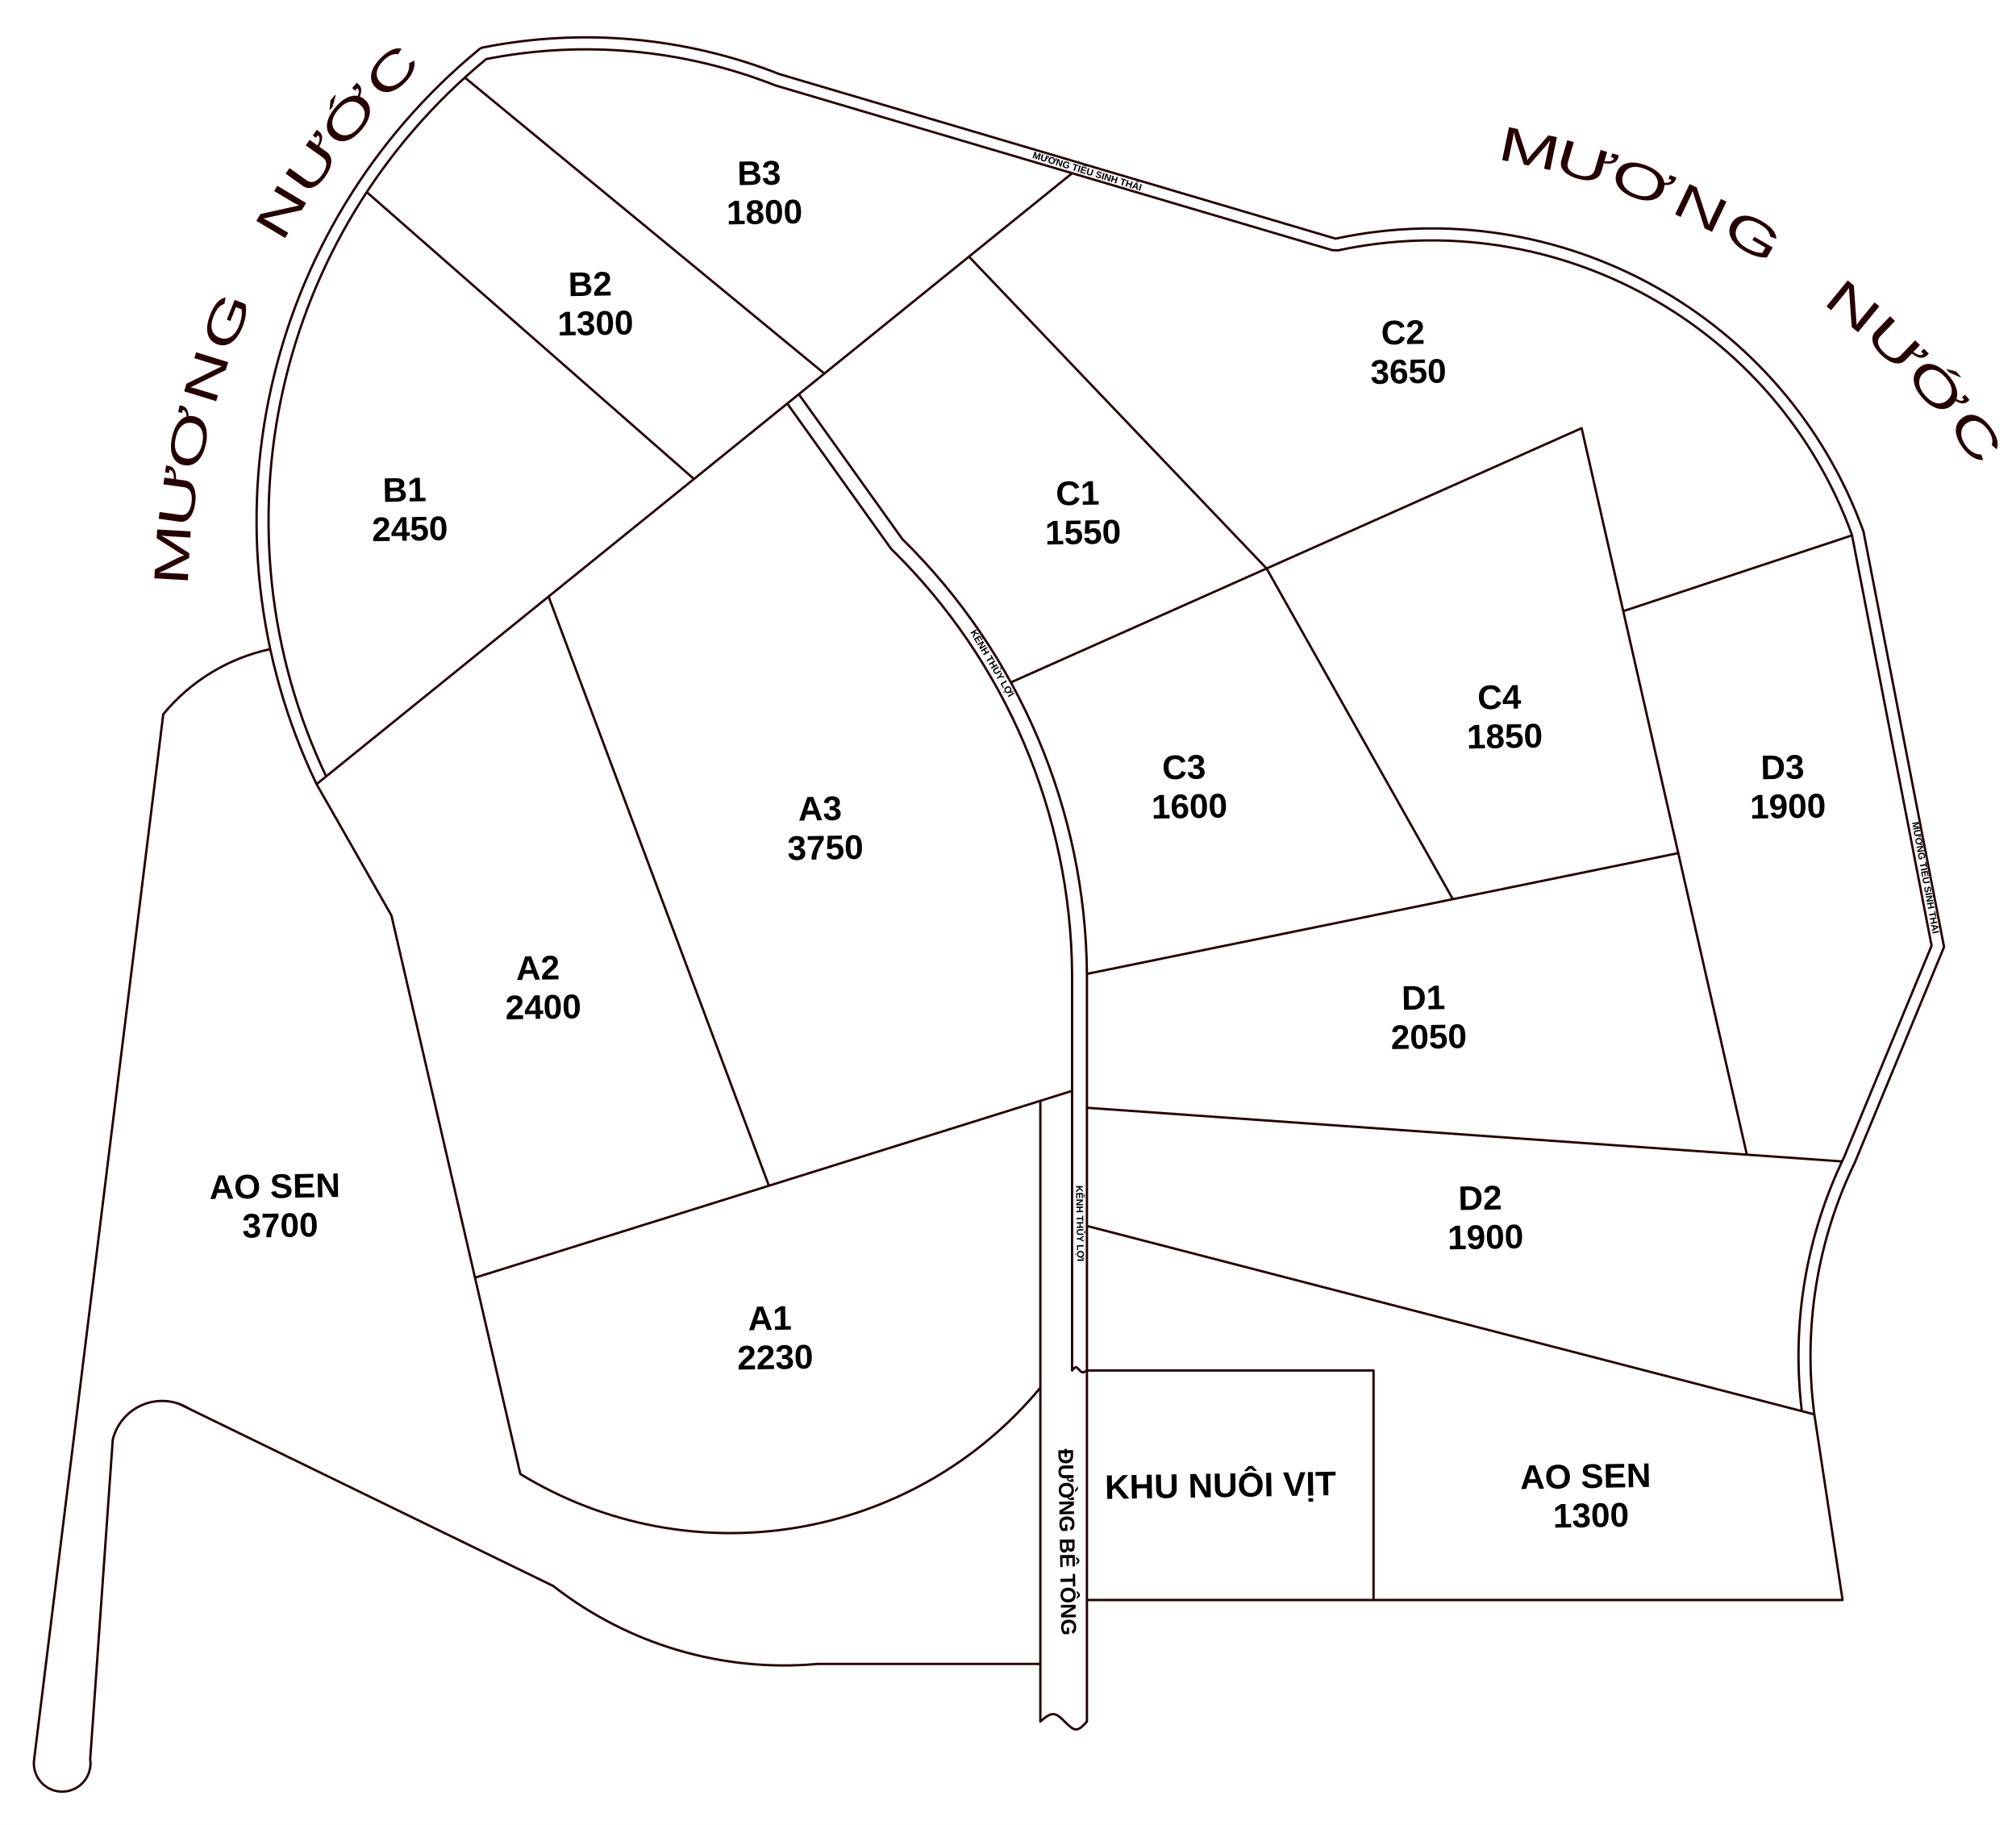
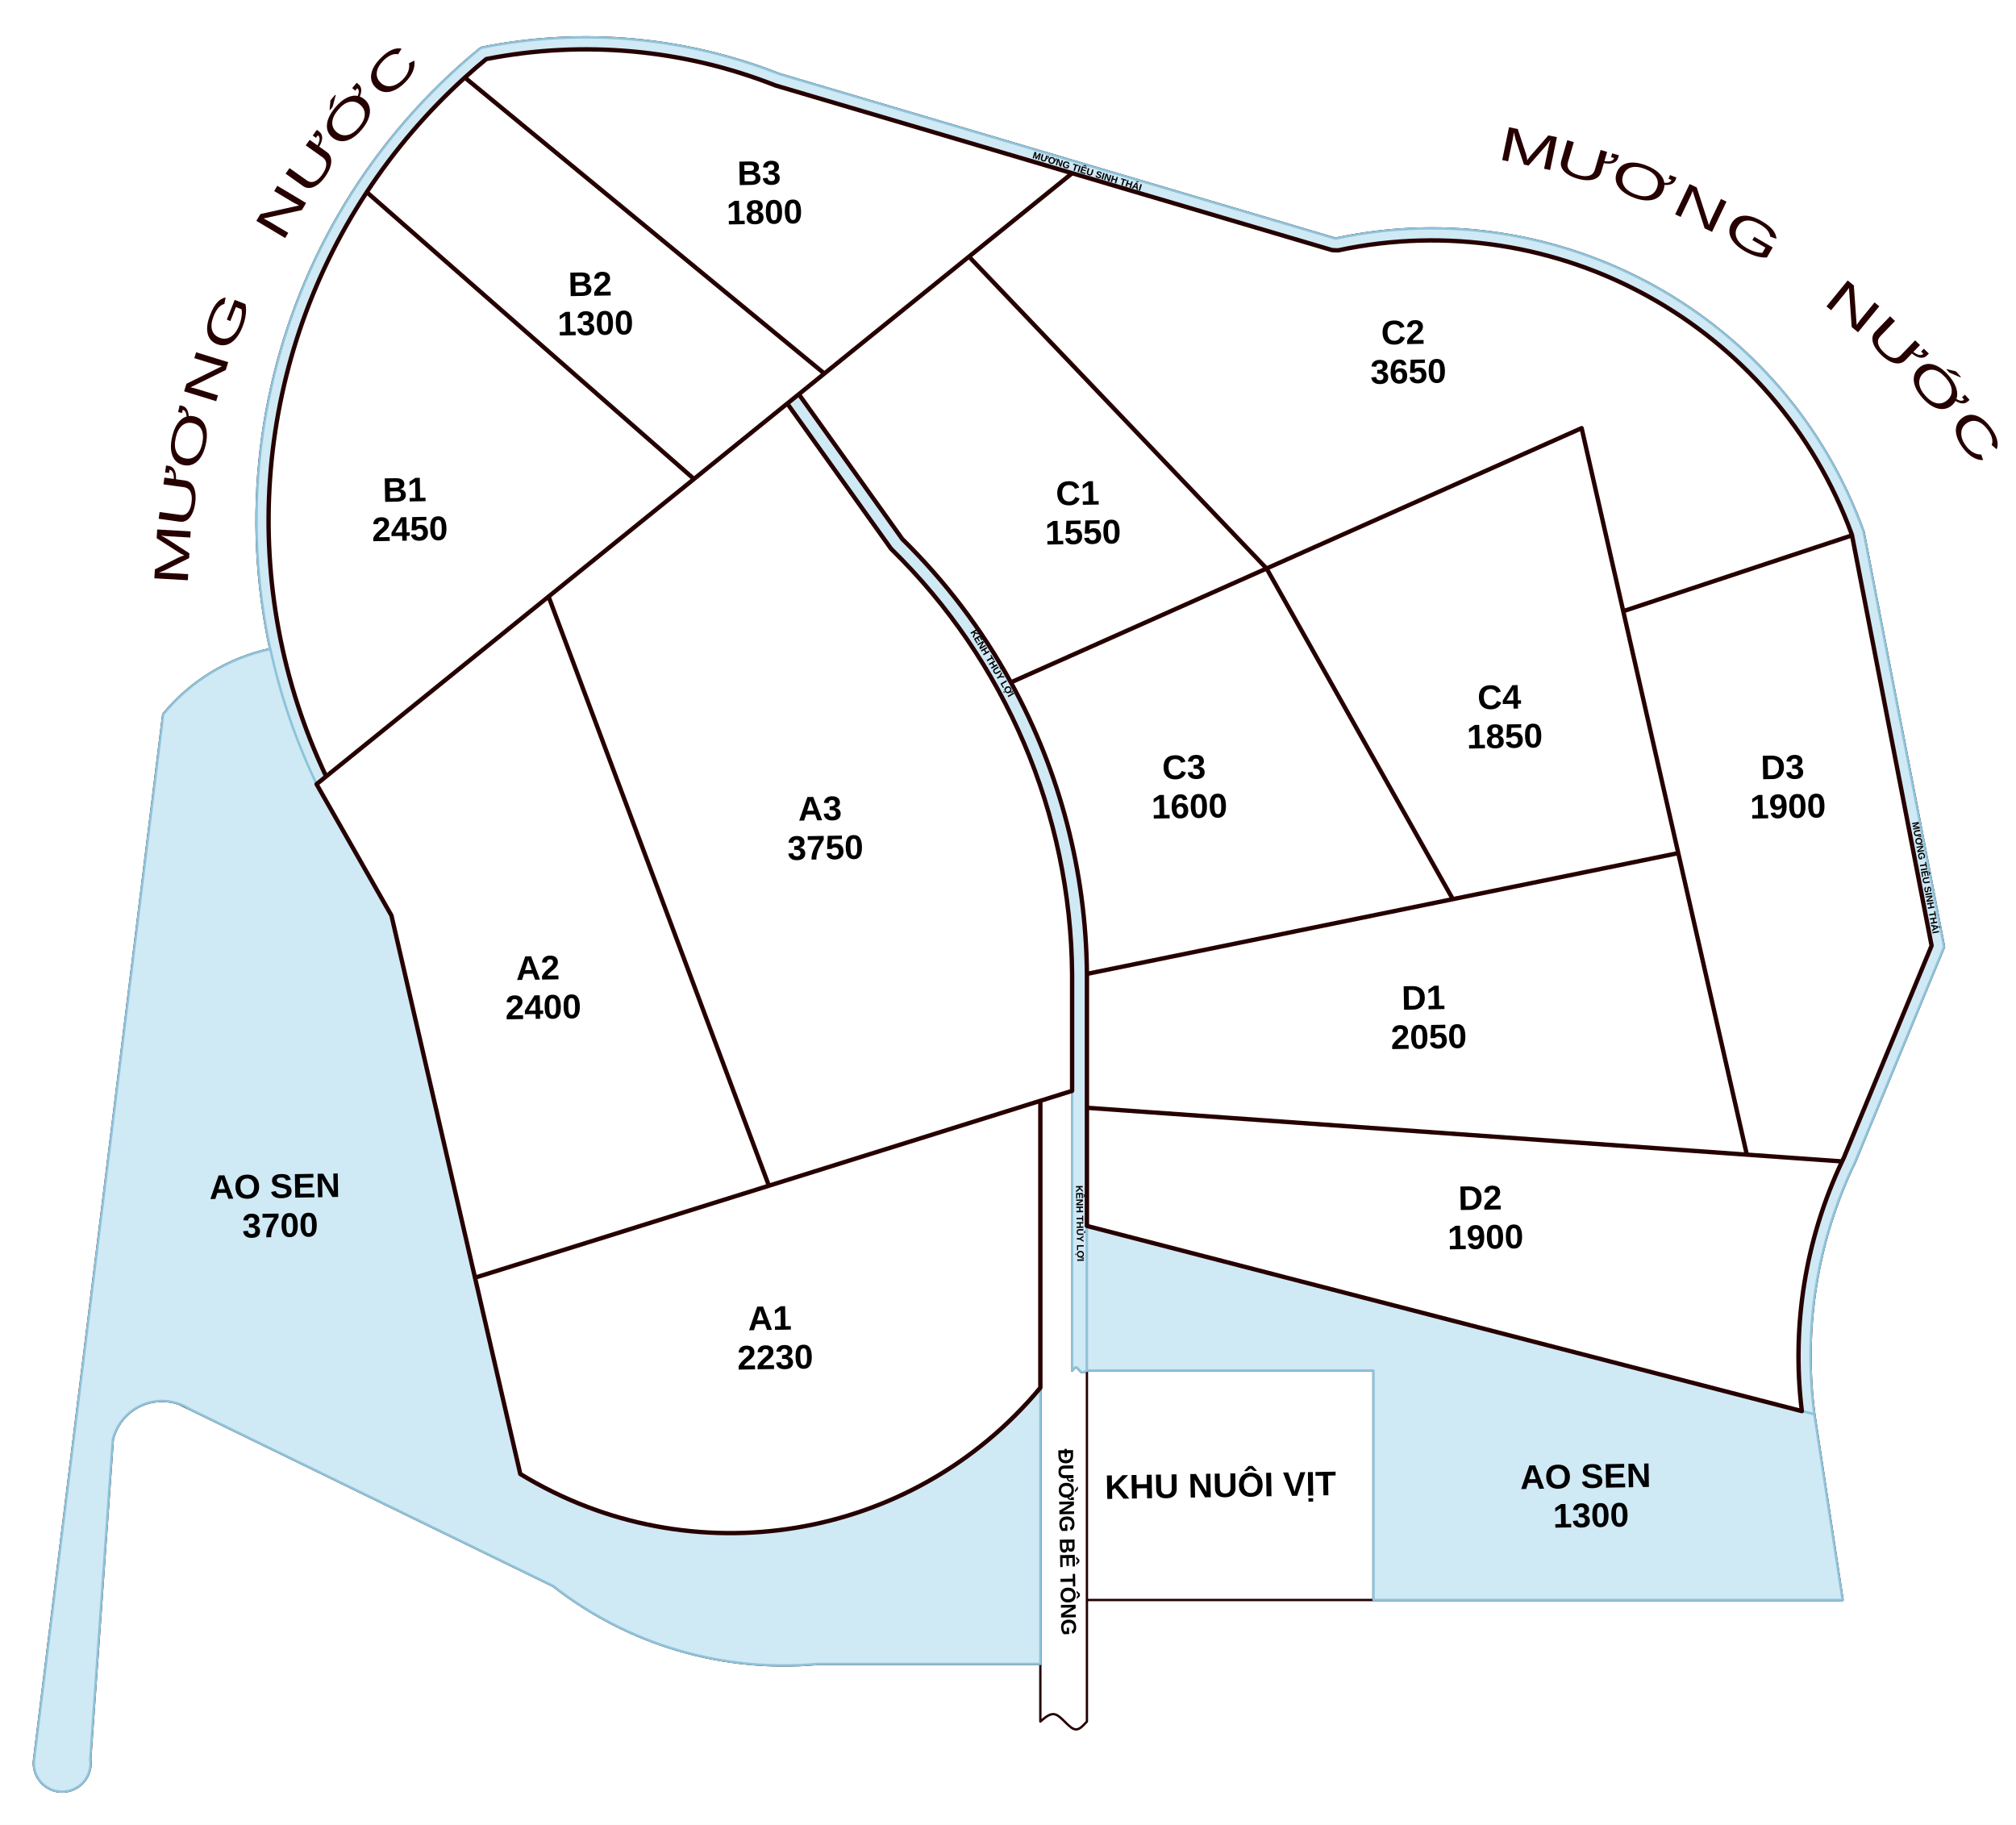
<svg xmlns="http://www.w3.org/2000/svg" viewBox="0 0 6010 5440" role="img" aria-labelledby="tl1-title">
  <rect width="6010" height="5440" fill="#fff" />
  <path fill="none" stroke="#260000" stroke-width="7" stroke-linecap="round" stroke-linejoin="round" d="     M3101.438 3325.295 L3101.438 4136.795     M1551.078 4393.887 A1201.651 1201.651 0 0 0 3101.438 4136.795     M1551.078 4393.887 L1166.949 2729.06     M1166.949 2729.06 L943.73 2337.565     M1430.871 145.129 A1817.867 1817.867 0 0 0 943.73 2337.565     M2323.576 220.925 L3230.011 489.042     M3230.011 489.042 L3981.609 711.358     M5555.384 1584.572 A1369.052 1369.052 0 0 0 3981.609 711.358     M5555.384 1584.572 L5795.523 2822.747     M5795.523 2822.747 L5529.802 3464.855     M5529.802 3464.855 A1326.102 1326.102 0 0 0 5408.788 4216.131     M3240.269 3654.473 L5408.788 4216.131     M3240.269 3654.473 L3240.269 2903.149     M3240.269 2903.149 A1837.825 1837.825 0 0 0 2690.114 1607.113     M2690.114 1607.113 L2690.114 1607.113     M2690.114 1607.113 L2381.422 1175.15     M943.73 2337.565 L3196.252 516.337     M1416.057 3808.705 L3101.438 3281.453     M3101.438 3325.295 L3101.438 3281.453     M3101.438 3325.295 L3101.438 3281.453     M2292.206 3534.612 L1635.413 1778.32     M2068.86 1427.866 L1093.471 572.758     M1385.773 231.186 L2457.585 1113.57     M3240.269 3302.218 L5491.485 3462.134     M5207.599 3441.968 L4715.079 1276.326     M4839.158 1821.907 L5521.166 1595.911     M4715.079 1276.326 L3013.603 2034.182     M3240.269 2903.149 L5003.172 2543.091     M4331.129 2680.35 L3775.904 1694.645     M3775.904 1694.645 L2888.649 765.043     M3240.269 3654.473 L3240.269 4769.494     M3240.269 4769.494 L5492.961 4769.494     M5492.961 4769.494 L5408.788 4216.131     M3101.438 4136.795 L3101.438 4960.145     M3101.438 4960.145 L2436.88 4960.145     M1649.191 4727.676 A1116.415 1116.415 0 0 0 2436.88 4960.145     M1649.191 4727.676 L533.966 4184.899     M336.158 4291.641 L268.903 5244.405     M564.097 4199.564 A151.352 151.352 0 0 0 336.158 4291.641     M101.79 5244.405 L486.696 2129.147     M805.872 1934.952 A567.242 567.242 0 0 0 486.696 2129.147     M3240.269 4085.342 L4094.701 4085.342     M4094.701 4085.342 L4094.701 4769.494     M101.79 5244.405 A84.412 84.412 0 1 0 268.903 5244.405     M2323.576 220.925 A1574.501 1574.501 0 0 0 1437.629 141.956     M1437.629 141.956 A26.443 26.443 0 0 0 1430.871 145.129     M2654.176 1632.795 L2347.012 1202.972     M3196.099 2903.517 A1793.654 1793.654 0 0 0 2659.167 1638.631     M3196.098 3654.473 L3196.098 2903.149     M3196.098 3654.473 L3196.098 4085.342     M3240.269 4769.494 L3240.269 5131.864     M3101.438 4960.145 L3101.438 5131.864     M3101.438 5131.864 C3115.046 5120.085 3128.654 5108.306 3141.909 5109.871 C3165.311 5112.633 3187.611 5156.986 3209.386 5155.256 C3219.76 5154.432 3230.015 5143.148 3240.269 5131.864     M3101.438 3281.453 L3196.098 3251.839     M2659.167 1638.631 L2654.176 1632.795     M1449.57 176.035 A1782.117 1782.117 0 0 0 972.317 2314.452     M2310.473 254.188 A1538.75 1538.75 0 0 0 1449.57 176.035     M2313.435 255.208 L3219.871 523.324     M3219.871 523.324 L3971.468 745.64     M5520.821 1594.13 L5758.381 2819.005     M5497.622 3449.282 A1361.853 1361.853 0 0 0 5371.53 4206.481     M5758.381 2819.005 L5496.769 3451.185     M5520.821 1594.13 A1333.302 1333.302 0 0 0 3989.085 746.318     M3971.468 745.64 L3989.085 746.318     M3196.098 4085.342 C3199.996 4080.483 3203.894 4075.623 3207.653 4075.788 C3213.52 4076.045 3219.051 4088.536 3225.844 4090.503 C3230.292 4091.791 3235.281 4088.567 3240.269 4085.342     M2656.43 1635.95 L2347.012 1202.972     M3196.098 2903.334 A1793.654 1793.654 0 0 0 2656.43 1635.95     M3196.252 516.337 L2311.923 254.76     M2311.923 254.76 A1538.75 1538.75 0 0 0 1449.57 176.035     M486.696 2129.147 L101.385 5247.687   " />
+   <g fill="#cfe9f5" stroke="#8fc3da" stroke-width="7" stroke-linejoin="round">
+     <path data-zone="kenh-thuy-loi" d="M3196.098 4085.342 C3199.996 4080.483 3203.894 4075.623 3207.653 4075.788 C3213.52 4076.045 3219.051 4088.536 3225.844 4090.503 C3230.292 4091.791 3235.281 4088.567 3240.269 4085.342 L3240.269 3654.473 L3240.269 2903.149 A1837.825 1837.825 0 0 0 2690.114 1607.113 L2381.422 1175.15 L2347.012 1202.972 L2654.176 1632.795 L2659.167 1638.631 A1793.654 1793.654 0 0 1 3196.098 2903.334 L3196.098 3654.473 L3196.098 4085.342 Z" />
+     <path data-zone="muong-tieu-sinh-thai" d="M1449.57 176.035 A1538.75 1538.75 0 0 1 2311.923 254.76 L3196.252 516.337 L3219.871 523.324 L3971.468 745.64 L3989.085 746.318 A1333.302 1333.302 0 0 1 5520.821 1594.13 L5758.381 2819.005 L5497.165 3450.228 A1361.853 1361.853 0 0 0 5371.53 4206.481 L5408.788 4216.131 A1326.102 1326.102 0 0 1 5529.802 3464.855 L5795.523 2822.747 L5555.384 1584.572 A1369.052 1369.052 0 0 0 3981.609 711.358 L3230.011 489.042 L2323.576 220.925 A1574.501 1574.501 0 0 0 1437.629 141.956 A26.443 26.443 0 0 0 1430.871 145.129 A1817.867 1817.867 0 0 0 943.73 2337.565 L972.317 2314.452 A1782.117 1782.117 0 0 1 1449.57 176.035 Z" />
+     <path data-zone="ao-sen-1300" d="M5408.788 4216.131 L3240.269 3654.473 L3240.269 4085.342 L4094.701 4085.342 L4094.701 4769.494 L5492.961 4769.494 L5408.788 4216.131 Z" />
+     <path data-zone="ao-sen-3700" d="M3101.438 4136.795 A1201.651 1201.651 0 0 1 1551.078 4393.887 L1166.949 2729.06 L943.73 2337.565 A1817.867 1817.867 0 0 1 805.872 1934.952 A567.242 567.242 0 0 0 486.696 2129.147 L101.385 5247.687 A84.412 84.412 0 1 0 268.903 5244.405 L336.158 4291.641 A151.352 151.352 0 0 1 564.097 4199.564 L1649.191 4727.676 A1116.415 1116.415 0 0 0 2436.88 4960.145 L3101.438 4960.145 L3101.438 4136.795 Z" />
+   </g>
+   <path fill="none" stroke="#260000" stroke-width="13" stroke-linecap="round" stroke-linejoin="round" d="     M3101.438 3325.295 L3101.438 3281.453 L1416.057 3808.705 L1551.078 4393.887 A1201.651 1201.651 0 0 0 3101.438 4136.795 L3101.438 3325.295 Z     M1635.413 1778.32 L943.73 2337.565 L1166.949 2729.06 L1416.057 3808.705 L2292.206 3534.612 L1635.413 1778.32 Z     M2656.43 1635.95 L2347.012 1202.972 L1635.413 1778.32 L2292.206 3534.612 L3101.438 3281.453 L3196.098 3251.839 L3196.098 2903.334 A1793.654 1793.654 0 0 0 2656.43 1635.95 Z     M2068.86 1427.866 L1093.471 572.758 A1782.117 1782.117 0 0 0 972.317 2314.452 L2068.86 1427.866 Z     M1385.773 231.186 A1782.117 1782.117 0 0 0 1093.471 572.758 L2068.86 1427.866 L2457.585 1113.57 L1385.773 231.186 Z     M3196.252 516.337 L2311.923 254.76 A1538.75 1538.75 0 0 0 1449.57 176.035 A1782.117 1782.117 0 0 0 1385.773 231.186 L2457.585 1113.57 L3196.252 516.337 Z     M2888.649 765.043 L2381.422 1175.15 L2690.114 1607.113 A1837.825 1837.825 0 0 1 3013.603 2034.182 L3775.904 1694.645 L2888.649 765.043 Z     M3989.085 746.318 L3971.468 745.64 L3219.871 523.324 L3196.252 516.337 L2888.649 765.043 L3775.904 1694.645 L4715.079 1276.326 L4839.158 1821.907 L5521.166 1595.911 L5520.821 1594.13 A1333.302 1333.302 0 0 0 3989.085 746.318 Z     M3775.904 1694.645 L3013.603 2034.182 A1837.825 1837.825 0 0 1 3240.269 2903.149 L4331.129 2680.35 L3775.904 1694.645 Z     M4715.079 1276.326 L3775.904 1694.645 L4331.129 2680.35 L5003.172 2543.091 L4715.079 1276.326 Z     M5003.172 2543.091 L3240.269 2903.149 L3240.269 3302.218 L5207.599 3441.968 L5003.172 2543.091 Z     M5491.485 3462.134 L3240.269 3302.218 L3240.269 3654.473 L5371.53 4206.481 A1361.853 1361.853 0 0 1 5491.485 3462.134 Z     M5521.166 1595.911 L4839.158 1821.907 L5207.599 3441.968 L5491.485 3462.134 A1361.853 1361.853 0 0 1 5497.165 3450.228 L5758.381 2819.005 L5521.166 1595.911 Z   " />
  <g fill="#000" font-family="Arial, Liberation Sans, sans-serif" font-weight="700" text-anchor="middle">
    <text data-dxf="AF4" transform="translate(2308.511 3894.235) rotate(-0.95604)" font-size="101.746">
      <tspan x="0" y="70">A1</tspan>
      <tspan x="0" y="186.69">2230</tspan>
    </text>
    <text data-dxf="B05" transform="translate(1617.002 2850.072) rotate(-0.95604)" font-size="101.746">
      <tspan x="0" y="70">A2</tspan>
      <tspan x="0" y="186.69">2400</tspan>
    </text>
    <text data-dxf="B14" transform="translate(2458.091 2375.044) rotate(-0.95604)" font-size="101.746">
      <tspan x="0" y="70">A3</tspan>
      <tspan x="0" y="186.69">3750</tspan>
    </text>
    <text data-dxf="B23" transform="translate(1219.384 1424.837) rotate(-0.95604)" font-size="101.746">
      <tspan x="0" y="70">B1</tspan>
      <tspan x="0" y="186.69">2450</tspan>
    </text>
    <text data-dxf="B32" transform="translate(1772.591 811.5534) rotate(-0.95604)" font-size="101.746">
      <tspan x="0" y="70">B2</tspan>
      <tspan x="0" y="186.69">1300</tspan>
    </text>
    <text data-dxf="B41" transform="translate(2276.511 480.5863) rotate(-0.95604)" font-size="101.746">
      <tspan x="0" y="70">B3</tspan>
      <tspan x="0" y="186.69">1800</tspan>
    </text>
    <text data-dxf="B50" transform="translate(3226.181 1434.843) rotate(-0.95604)" font-size="101.746">
      <tspan x="0" y="70">C1</tspan>
      <tspan x="0" y="186.69">1550</tspan>
    </text>
    <text data-dxf="B5F" transform="translate(4196.011 955.7069) rotate(-0.95604)" font-size="101.746">
      <tspan x="0" y="70">C2</tspan>
      <tspan x="0" y="186.69">3650</tspan>
    </text>
    <text data-dxf="B6E" transform="translate(3543.222 2251.669) rotate(-0.95604)" font-size="101.746">
      <tspan x="0" y="70">C3</tspan>
      <tspan x="0" y="186.69">1600</tspan>
    </text>
    <text data-dxf="B7D" transform="translate(4483.239 2042.924) rotate(-0.95604)" font-size="101.746">
      <tspan x="0" y="70">C4</tspan>
      <tspan x="0" y="186.69">1850</tspan>
    </text>
    <text data-dxf="B8C" transform="translate(5327.513 2251.669) rotate(-0.95604)" font-size="101.746">
      <tspan x="0" y="70">D3</tspan>
      <tspan x="0" y="186.69">1900</tspan>
    </text>
    <text data-dxf="B9B" transform="translate(4256.938 2938.79) rotate(-0.95604)" font-size="101.746">
      <tspan x="0" y="70">D1</tspan>
      <tspan x="0" y="186.69">2050</tspan>
    </text>
    <text data-dxf="C04" transform="translate(3637.836 4392.672) rotate(-0.95604)" font-size="101.746">
      <tspan x="0" y="70">KHU NUÔI VỊT</tspan>
    </text>
    <text data-dxf="C22" transform="translate(4740.395 4365.4) rotate(-0.95604)" font-size="101.746">
      <tspan x="0" y="70">AO SEN</tspan>
      <tspan x="0" y="186.69">1300</tspan>
    </text>
    <text data-dxf="C40" transform="translate(832.7314 3500.89) rotate(-0.95604)" font-size="101.746">
      <tspan x="0" y="70">AO SEN</tspan>
      <tspan x="0" y="186.69">3700</tspan>
    </text>
    <text data-dxf="C5E" transform="translate(3203.404 4596.623) rotate(89.04396)" font-size="63.673">
      <tspan x="0" y="43.806">ĐƯỜNG BÊ TÔNG</tspan>
    </text>
    <text data-dxf="C7C" transform="translate(3229.452 3646.804) rotate(89.04396)" font-size="28.943">
      <tspan x="0" y="19.912">KÊNH THỦY LỢI</tspan>
    </text>
    <text data-dxf="C8B" transform="translate(2966.747 1971.992) rotate(59.4647)" font-size="28.943">
      <tspan x="0" y="19.912">KÊNH THỦY LỢI</tspan>
    </text>
    <text data-dxf="D6E" transform="translate(3244.18 501.1684) rotate(16.90605)" font-size="28.553">
      <tspan x="0" y="19.644">MƯƠNG TIÊU SINH THÁI</tspan>
    </text>
    <text data-dxf="D7D" transform="translate(5750.117 2614.448) rotate(79.44983)" font-size="28.553">
      <tspan x="0" y="19.644">MƯƠNG TIÊU SINH THÁI</tspan>
    </text>
    <text data-dxf="D8C" transform="translate(4426.024 3535.832) rotate(-0.95604)" font-size="101.746">
      <tspan x="0" y="70">D2</tspan>
      <tspan x="0" y="186.69">1900</tspan>
    </text>
  </g>
  <g fill="#260000" font-family="Arial, Liberation Sans, sans-serif">
    <g data-dxf="D3D" aria-label="MƯƠNG NƯỚC">
      <text transform="translate(558.9656 1747.541) rotate(-86.68973) scale(1.5 1)" font-size="145.351">M</text>
      <text transform="translate(569.7401 1576.858) rotate(-82.09449) scale(1.5 1)" font-size="145.351">Ư</text>
      <text transform="translate(593.7486 1407.411) rotate(-77.49924) scale(1.5 1)" font-size="145.351">Ơ</text>
      <text transform="translate(639.2351 1213.037) rotate(-72.90399) scale(1.5 1)" font-size="145.351">N</text>
      <text transform="translate(689.5192 1054.687) rotate(-68.30875) scale(1.5 1)" font-size="145.351">G</text>
      <text transform="translate(840.8906 724.9892) rotate(-59.11826) scale(1.5 1)" font-size="145.351">N</text>
      <text transform="translate(923.0356 589.3907) rotate(-54.52301) scale(1.5 1)" font-size="145.351">Ư</text>
      <text transform="translate(1022.747 450.2992) rotate(-49.92776) scale(1.5 1)" font-size="145.351">Ớ</text>
      <text transform="translate(1147.964 304.1833) rotate(-45.33252) scale(1.5 1)" font-size="145.351">C</text>
    </g>
    <g data-dxf="D52" aria-label="MƯƠNG NƯỚC">
      <text transform="translate(4460.778 473.5246) rotate(11.72431) scale(1.5 1)" font-size="145.351">M</text>
      <text transform="translate(4628.047 509.1583) rotate(16.31956) scale(1.5 1)" font-size="145.351">Ư</text>
      <text transform="translate(4792.157 557.7029) rotate(20.9148) scale(1.5 1)" font-size="145.351">Ơ</text>
      <text transform="translate(4977.783 631.1417) rotate(25.51005) scale(1.5 1)" font-size="145.351">N</text>
      <text transform="translate(5127.071 704.0552) rotate(30.1053) scale(1.5 1)" font-size="145.351">G</text>
      <text transform="translate(5431.07 902.0405) rotate(39.29579) scale(1.5 1)" font-size="145.351">N</text>
      <text transform="translate(5553.19 1003.143) rotate(43.89104) scale(1.5 1)" font-size="145.351">Ư</text>
      <text transform="translate(5676.194 1122.134) rotate(48.48628) scale(1.5 1)" font-size="145.351">Ớ</text>
      <text transform="translate(5802.414 1267.383) rotate(53.08153) scale(1.5 1)" font-size="145.351">C</text>
    </g>
  </g>
</svg>
